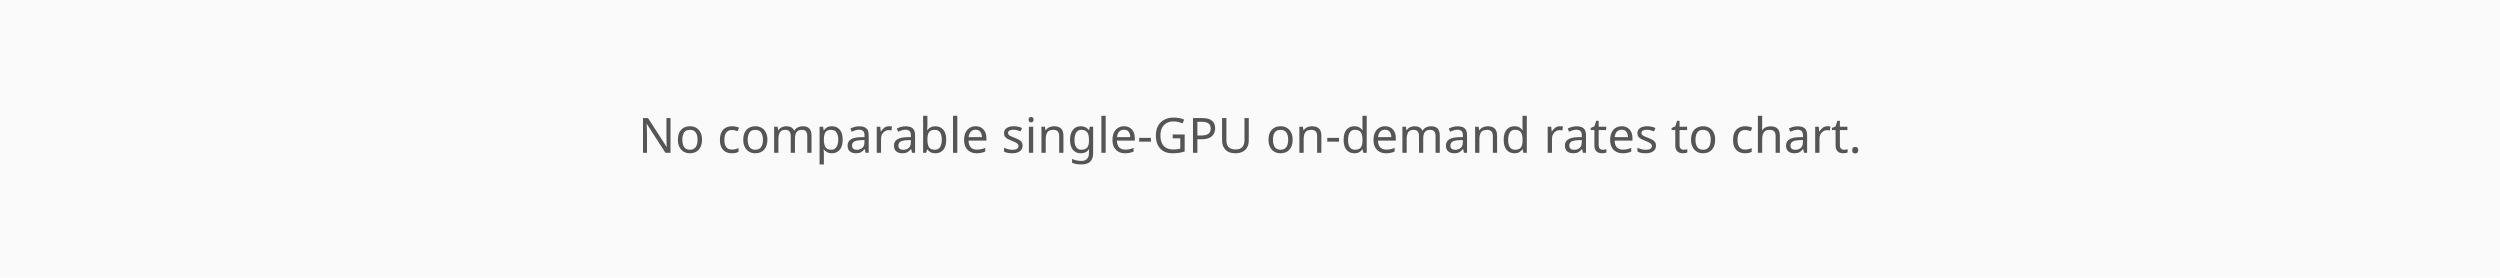
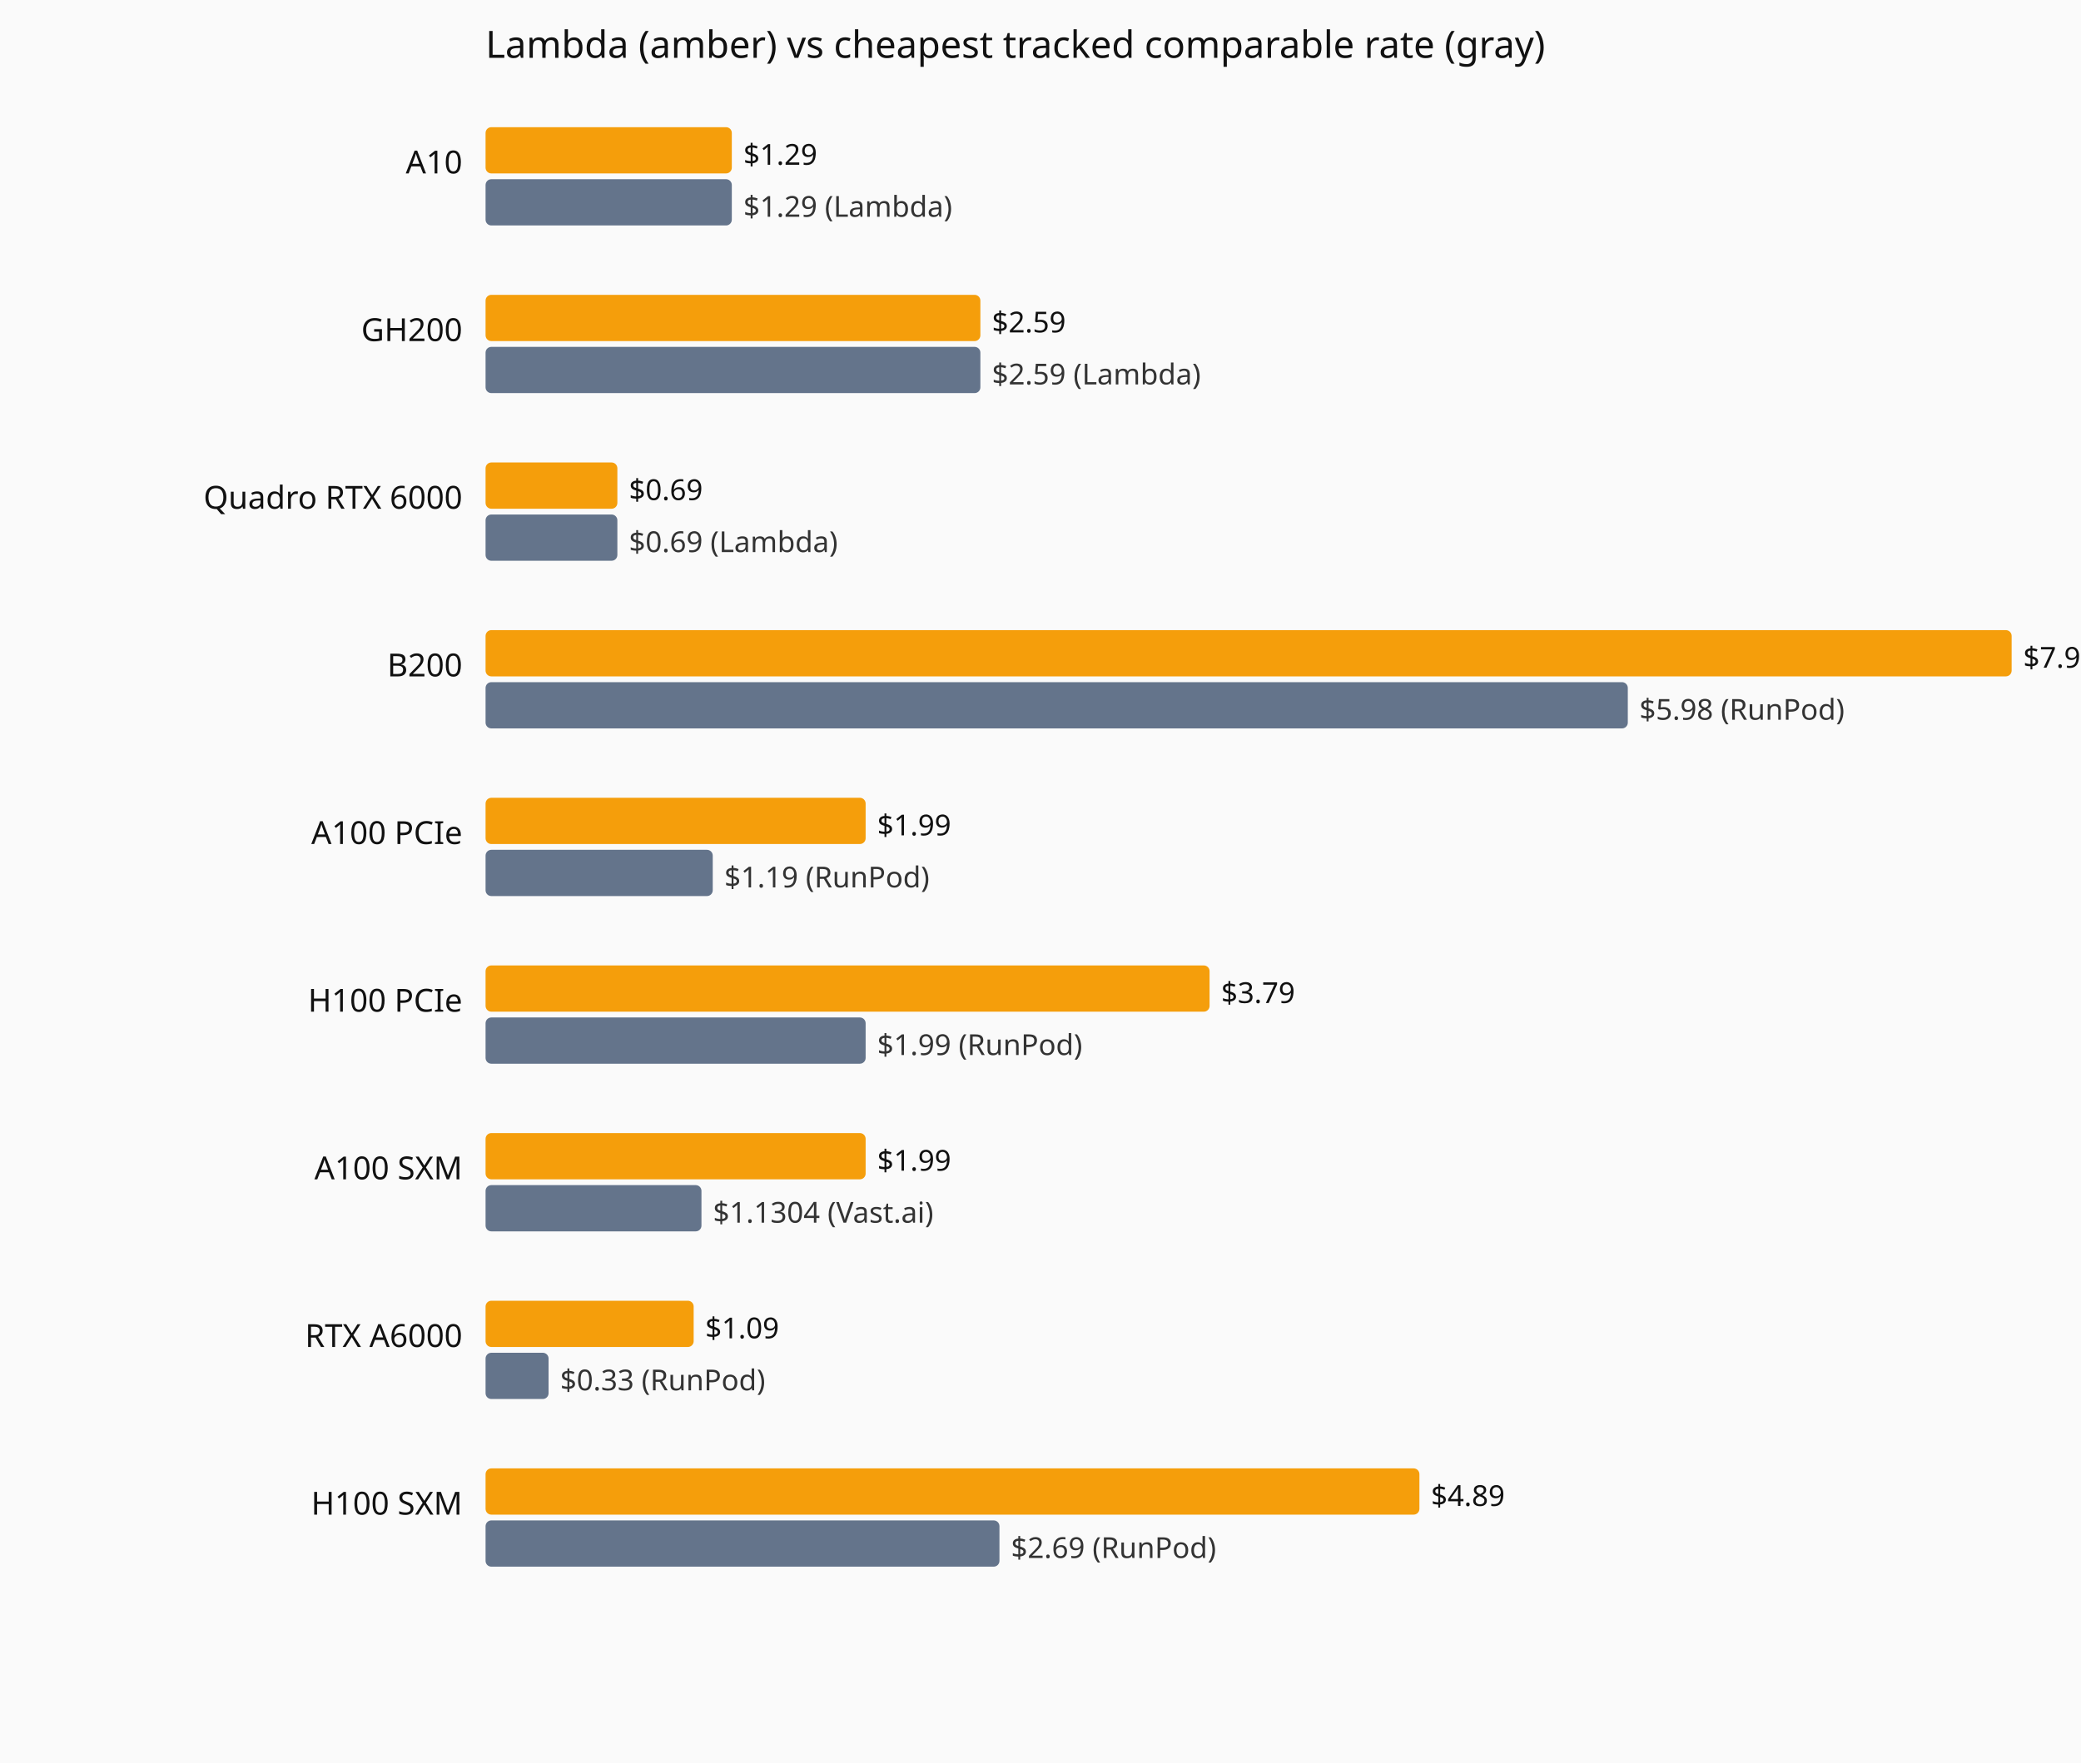
- <svg xmlns="http://www.w3.org/2000/svg" viewBox="0 0 720 80" role="img" aria-label="No comparable single-GPU on-demand rates to chart.">
-   <rect width="720" height="80" fill="#fafafa" />
-   <text x="360.0" y="44" text-anchor="middle" fill="#555" font-family="system-ui,sans-serif" font-size="14">No comparable single-GPU on-demand rates to chart.</text>
+ <svg xmlns="http://www.w3.org/2000/svg" viewBox="0 0 720 610" role="img" aria-label="Current hourly rate versus the cheapest tracked vendor, by GPU model.">
+   <rect width="720" height="610" fill="#fafafa" />
+   <text x="168" y="20" font-family="system-ui,sans-serif" font-size="13" fill="#111">Lambda (amber) vs cheapest tracked comparable rate (gray)</text>
+   <text x="160" y="60" text-anchor="end" font-family="system-ui,sans-serif" font-size="11" fill="#111">A10</text>
+   <rect x="168" y="44" width="85.2" height="16" fill="#f59e0b" rx="2" />
+   <text x="257.2" y="57" font-family="system-ui,sans-serif" font-size="10" fill="#111">$1.29</text>
+   <rect x="168" y="62" width="85.2" height="16" fill="#64748b" rx="2" />
+   <text x="257.2" y="75" font-family="system-ui,sans-serif" font-size="10" fill="#333">$1.29 (Lambda)</text>
+   <text x="160" y="118" text-anchor="end" font-family="system-ui,sans-serif" font-size="11" fill="#111">GH200</text>
+   <rect x="168" y="102" width="171.2" height="16" fill="#f59e0b" rx="2" />
+   <text x="343.2" y="115" font-family="system-ui,sans-serif" font-size="10" fill="#111">$2.59</text>
+   <rect x="168" y="120" width="171.2" height="16" fill="#64748b" rx="2" />
+   <text x="343.2" y="133" font-family="system-ui,sans-serif" font-size="10" fill="#333">$2.59 (Lambda)</text>
+   <text x="160" y="176" text-anchor="end" font-family="system-ui,sans-serif" font-size="11" fill="#111">Quadro RTX 6000</text>
+   <rect x="168" y="160" width="45.6" height="16" fill="#f59e0b" rx="2" />
+   <text x="217.6" y="173" font-family="system-ui,sans-serif" font-size="10" fill="#111">$0.69</text>
+   <rect x="168" y="178" width="45.6" height="16" fill="#64748b" rx="2" />
+   <text x="217.6" y="191" font-family="system-ui,sans-serif" font-size="10" fill="#333">$0.69 (Lambda)</text>
+   <text x="160" y="234" text-anchor="end" font-family="system-ui,sans-serif" font-size="11" fill="#111">B200</text>
+   <rect x="168" y="218" width="528.0" height="16" fill="#f59e0b" rx="2" />
+   <text x="700.0" y="231" font-family="system-ui,sans-serif" font-size="10" fill="#111">$7.99</text>
+   <rect x="168" y="236" width="395.2" height="16" fill="#64748b" rx="2" />
+   <text x="567.2" y="249" font-family="system-ui,sans-serif" font-size="10" fill="#333">$5.98 (RunPod)</text>
+   <text x="160" y="292" text-anchor="end" font-family="system-ui,sans-serif" font-size="11" fill="#111">A100 PCIe</text>
+   <rect x="168" y="276" width="131.5" height="16" fill="#f59e0b" rx="2" />
+   <text x="303.5" y="289" font-family="system-ui,sans-serif" font-size="10" fill="#111">$1.99</text>
+   <rect x="168" y="294" width="78.6" height="16" fill="#64748b" rx="2" />
+   <text x="250.6" y="307" font-family="system-ui,sans-serif" font-size="10" fill="#333">$1.19 (RunPod)</text>
+   <text x="160" y="350" text-anchor="end" font-family="system-ui,sans-serif" font-size="11" fill="#111">H100 PCIe</text>
+   <rect x="168" y="334" width="250.5" height="16" fill="#f59e0b" rx="2" />
+   <text x="422.5" y="347" font-family="system-ui,sans-serif" font-size="10" fill="#111">$3.79</text>
+   <rect x="168" y="352" width="131.5" height="16" fill="#64748b" rx="2" />
+   <text x="303.5" y="365" font-family="system-ui,sans-serif" font-size="10" fill="#333">$1.99 (RunPod)</text>
+   <text x="160" y="408" text-anchor="end" font-family="system-ui,sans-serif" font-size="11" fill="#111">A100 SXM</text>
+   <rect x="168" y="392" width="131.5" height="16" fill="#f59e0b" rx="2" />
+   <text x="303.5" y="405" font-family="system-ui,sans-serif" font-size="10" fill="#111">$1.99</text>
+   <rect x="168" y="410" width="74.7" height="16" fill="#64748b" rx="2" />
+   <text x="246.7" y="423" font-family="system-ui,sans-serif" font-size="10" fill="#333">$1.1304 (Vast.ai)</text>
+   <text x="160" y="466" text-anchor="end" font-family="system-ui,sans-serif" font-size="11" fill="#111">RTX A6000</text>
+   <rect x="168" y="450" width="72.0" height="16" fill="#f59e0b" rx="2" />
+   <text x="244.0" y="463" font-family="system-ui,sans-serif" font-size="10" fill="#111">$1.09</text>
+   <rect x="168" y="468" width="21.8" height="16" fill="#64748b" rx="2" />
+   <text x="193.8" y="481" font-family="system-ui,sans-serif" font-size="10" fill="#333">$0.33 (RunPod)</text>
+   <text x="160" y="524" text-anchor="end" font-family="system-ui,sans-serif" font-size="11" fill="#111">H100 SXM</text>
+   <rect x="168" y="508" width="323.1" height="16" fill="#f59e0b" rx="2" />
+   <text x="495.1" y="521" font-family="system-ui,sans-serif" font-size="10" fill="#111">$4.89</text>
+   <rect x="168" y="526" width="177.8" height="16" fill="#64748b" rx="2" />
+   <text x="349.8" y="539" font-family="system-ui,sans-serif" font-size="10" fill="#333">$2.69 (RunPod)</text>
</svg>
